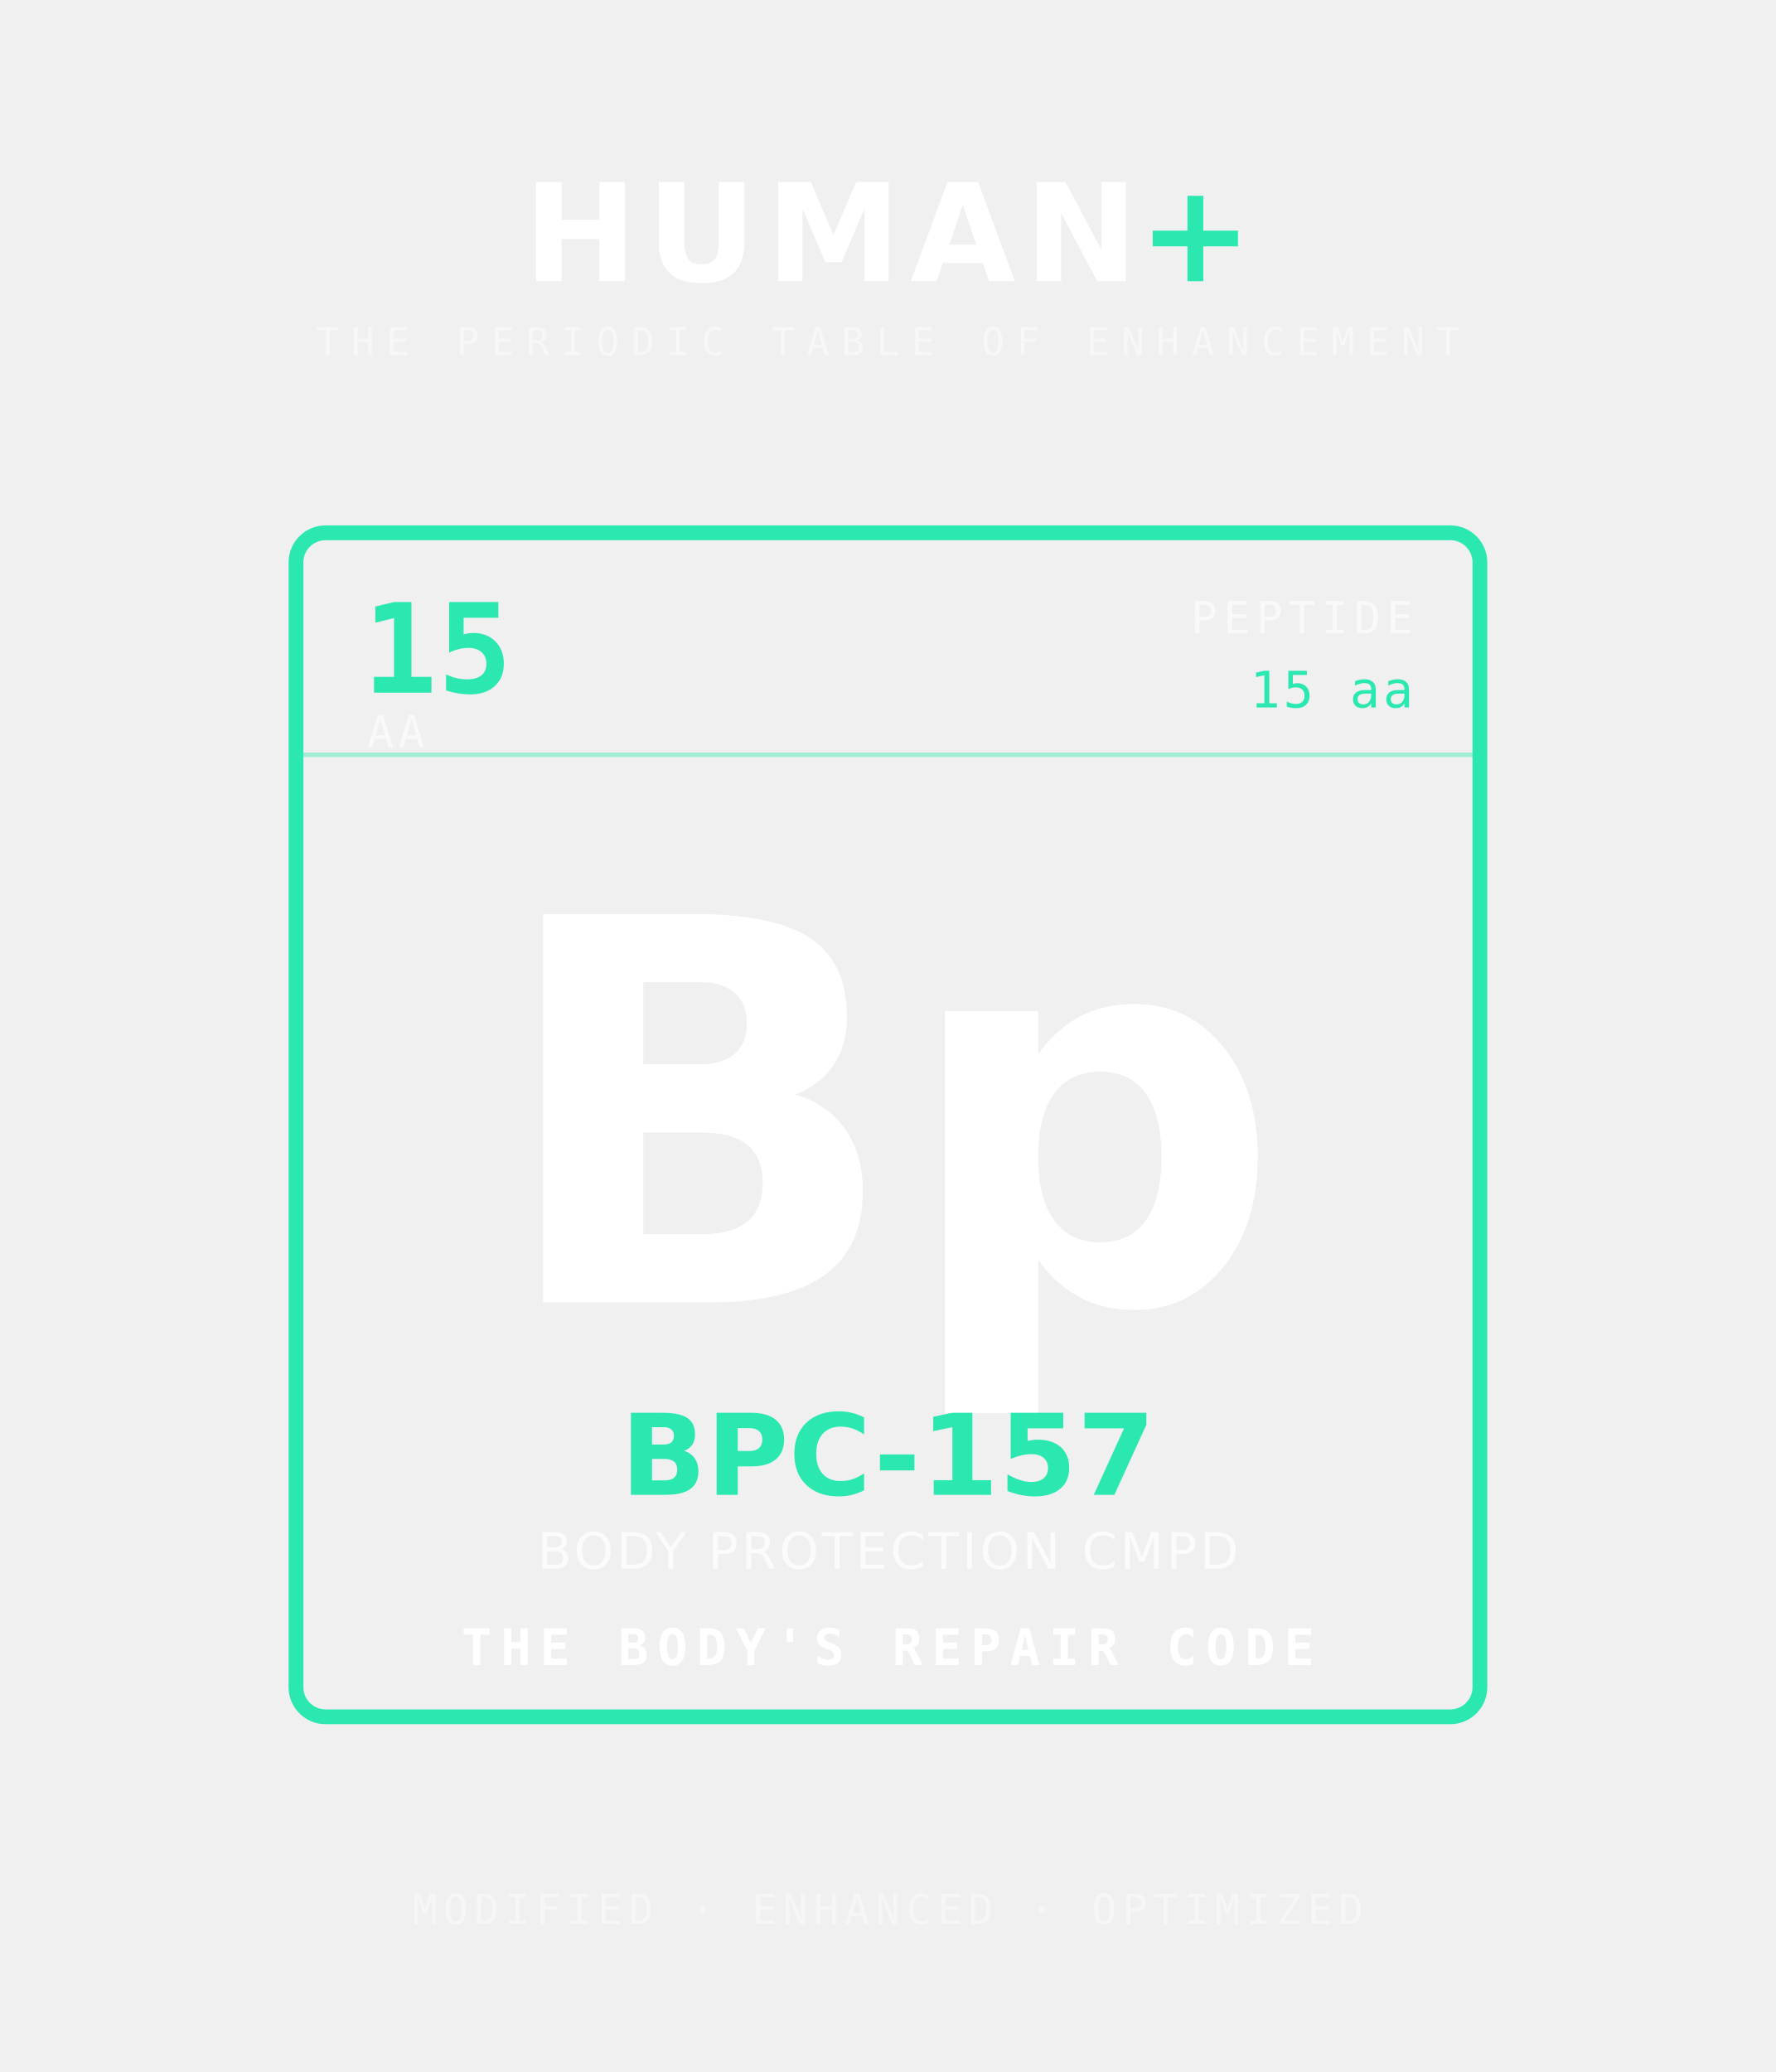
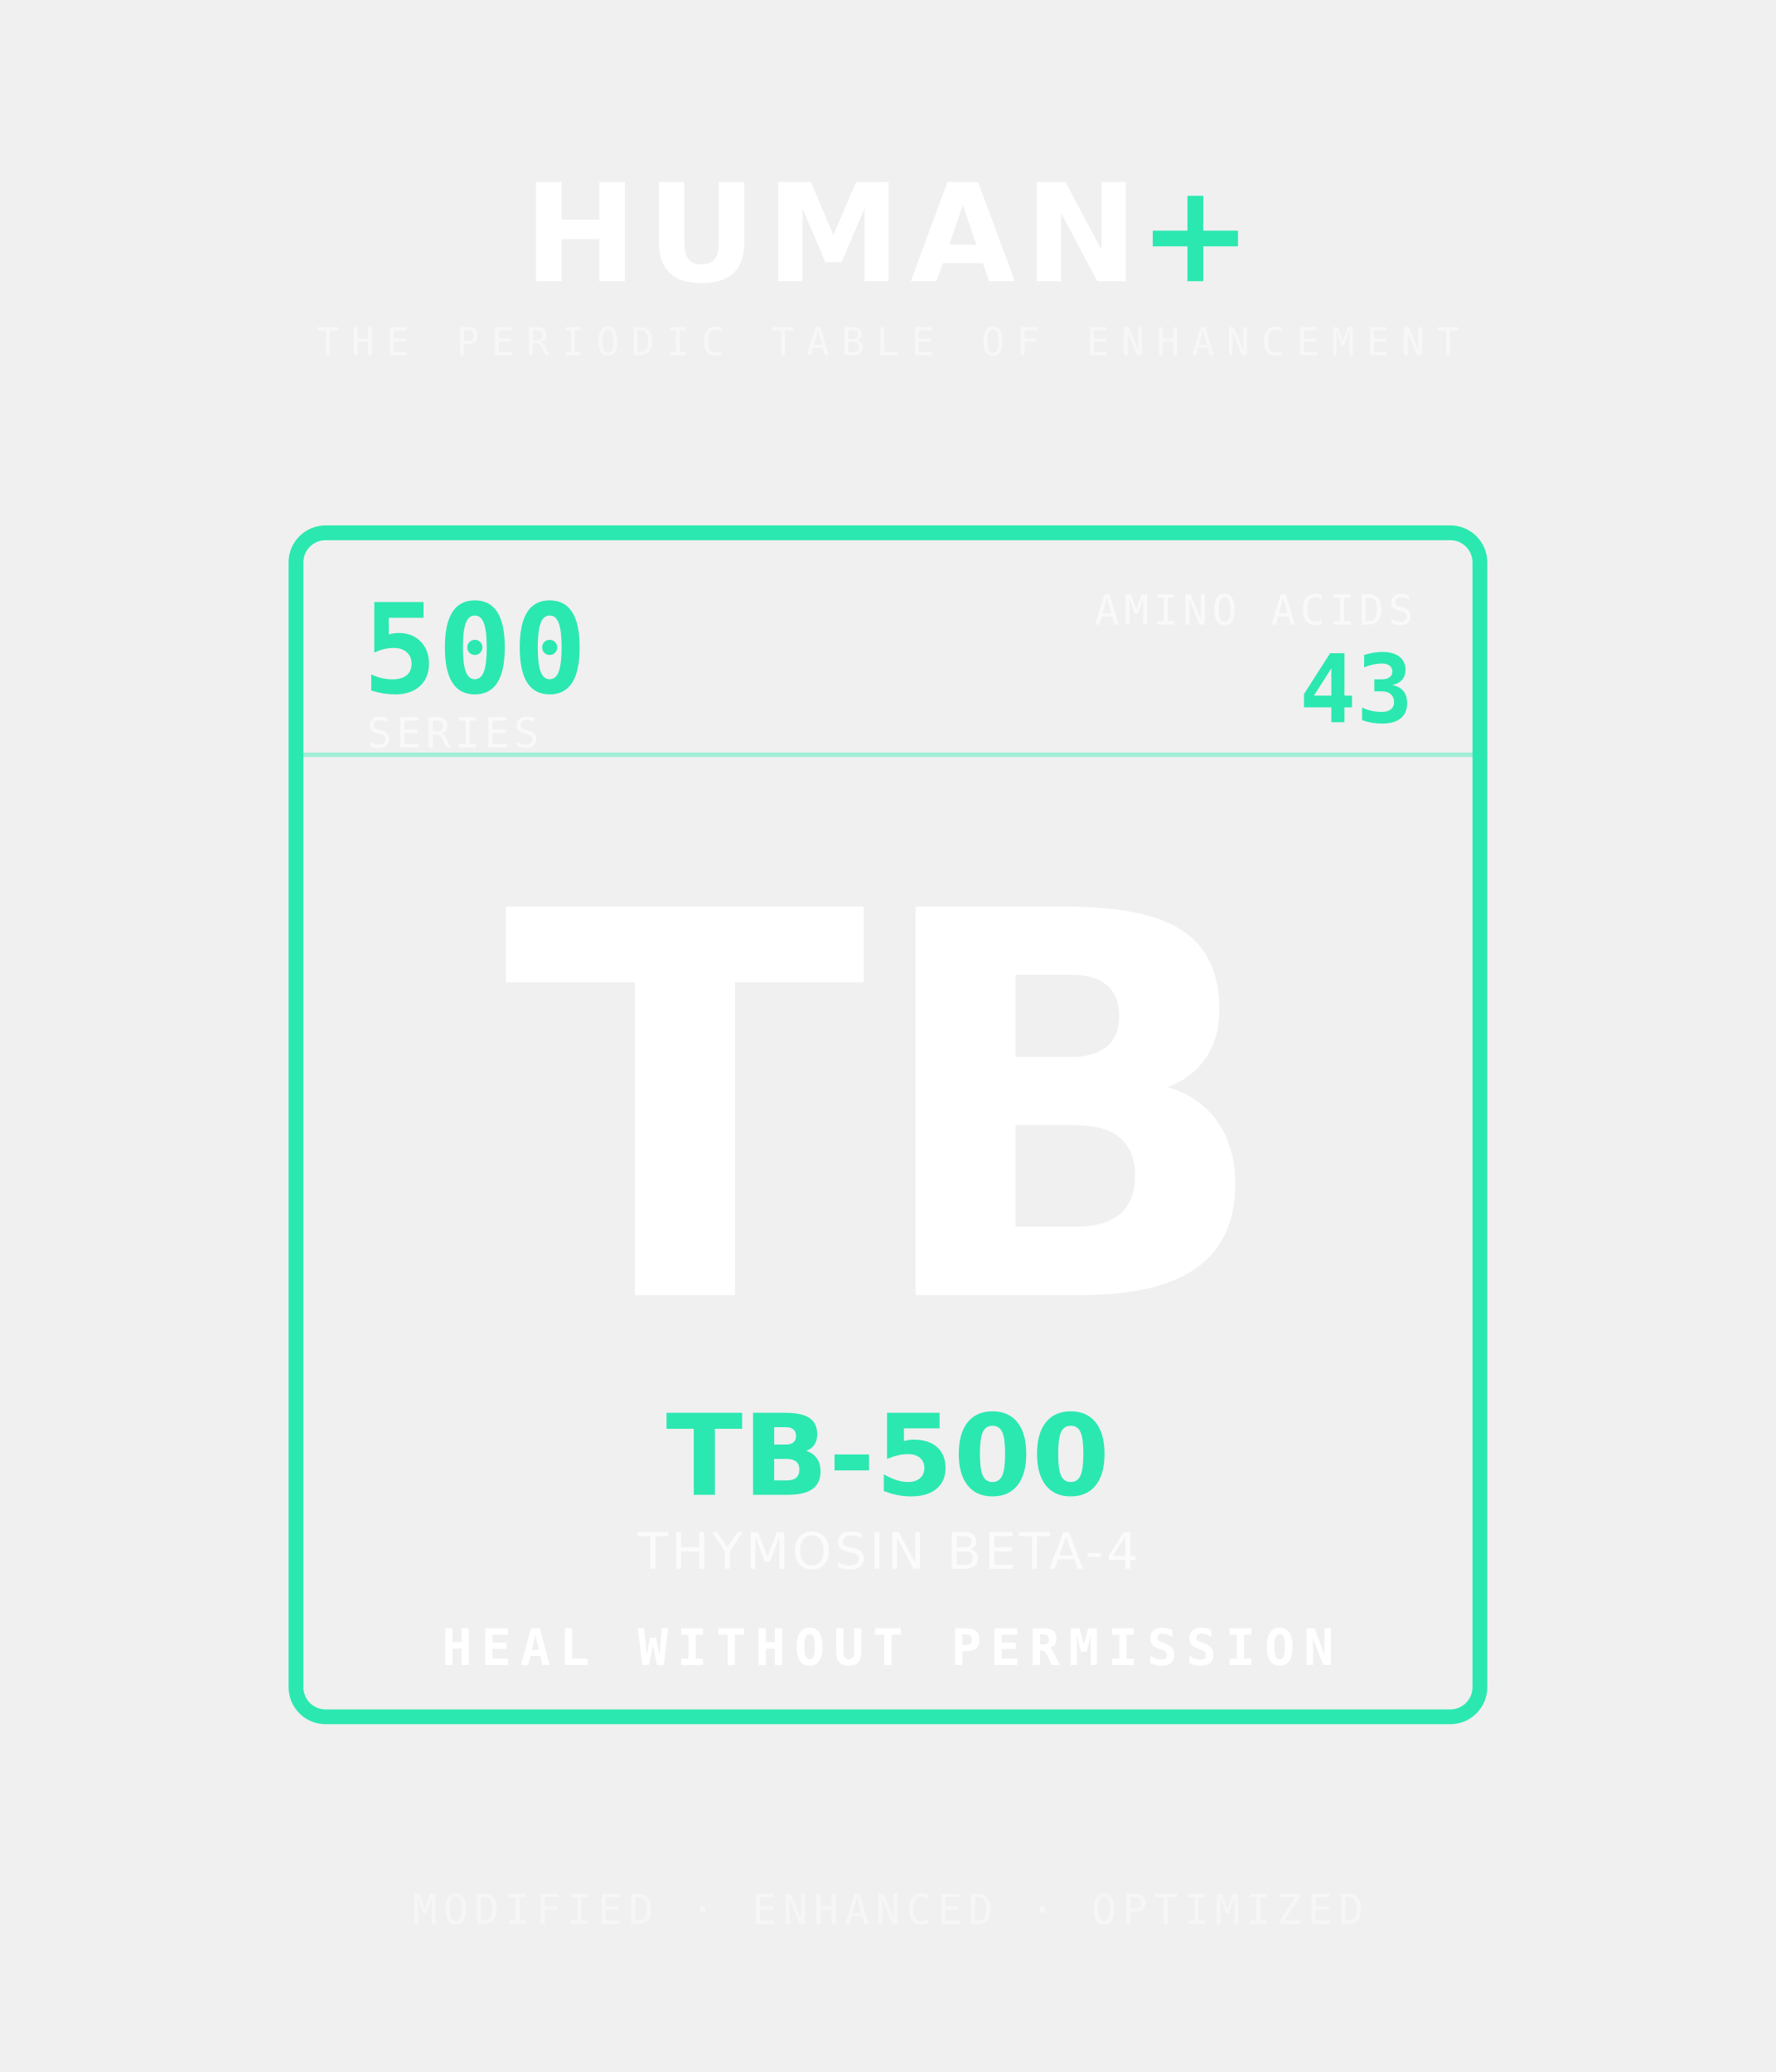
<svg xmlns="http://www.w3.org/2000/svg" viewBox="0 0 1200 1400" width="1200" height="1400">
  <text x="600" y="190" font-family="DejaVu Sans, Liberation Sans, Arial, sans-serif" font-size="92" font-weight="800" text-anchor="middle" letter-spacing="6" fill="#FFFFFF">HUMAN<tspan fill="#2BE8B0">+</tspan>
  </text>
  <text x="600" y="240" font-family="DejaVu Sans Mono, Liberation Mono, monospace" font-size="26" text-anchor="middle" letter-spacing="8" fill="#FFFFFF" fill-opacity="0.45">THE PERIODIC TABLE OF ENHANCEMENT</text>
  <rect x="200" y="360" width="800" height="800" rx="20" fill="none" stroke="#2BE8B0" stroke-width="10" />
  <line x1="200" y1="510" x2="1000" y2="510" stroke="#2BE8B0" stroke-width="3" stroke-opacity="0.4" />
-   <text x="245" y="468" font-family="DejaVu Sans Mono, Liberation Mono, monospace" font-size="84" font-weight="700" fill="#2BE8B0">15</text>
-   <text x="248" y="505" font-family="DejaVu Sans Mono, Liberation Mono, monospace" font-size="30" letter-spacing="3" fill="#FFFFFF" fill-opacity="0.6">AA</text>
-   <text x="955" y="428" font-family="DejaVu Sans Mono, Liberation Mono, monospace" font-size="30" letter-spacing="4" text-anchor="end" fill="#FFFFFF" fill-opacity="0.6">PEPTIDE</text>
-   <text x="955" y="478" font-family="DejaVu Sans Mono, Liberation Mono, monospace" font-size="34" letter-spacing="2" text-anchor="end" fill="#2BE8B0">15 aa</text>
-   <text x="600.0" y="880" font-family="DejaVu Sans, Liberation Sans, Arial, sans-serif" font-size="360" font-weight="800" text-anchor="middle" fill="#FFFFFF">Bp</text>
-   <text x="600.0" y="1010" font-family="DejaVu Sans, Liberation Sans, Arial, sans-serif" font-size="76" font-weight="800" text-anchor="middle" fill="#2BE8B0">BPC-157</text>
-   <text x="600.0" y="1060" font-family="DejaVu Sans, Liberation Sans, Arial, sans-serif" font-size="34" letter-spacing="2" text-anchor="middle" fill="#FFFFFF" fill-opacity="0.7">BODY PROTECTION CMPD</text>
-   <text x="600.0" y="1125" font-family="DejaVu Sans Mono, Liberation Mono, monospace" font-size="34" font-weight="700" letter-spacing="6" text-anchor="middle" fill="#FFFFFF">THE BODY'S REPAIR CODE</text>
+   <text x="245" y="468" font-family="DejaVu Sans Mono, Liberation Mono, monospace" font-size="84" font-weight="700" fill="#2BE8B0">500</text>
+   <text x="248" y="505" font-family="DejaVu Sans Mono, Liberation Mono, monospace" font-size="28" letter-spacing="3" fill="#FFFFFF" fill-opacity="0.6">SERIES</text>
+   <text x="955" y="422" font-family="DejaVu Sans Mono, Liberation Mono, monospace" font-size="28" letter-spacing="3" text-anchor="end" fill="#FFFFFF" fill-opacity="0.6">AMINO ACIDS</text>
+   <text x="955" y="488" font-family="DejaVu Sans Mono, Liberation Mono, monospace" font-size="64" font-weight="700" text-anchor="end" fill="#2BE8B0">43</text>
+   <text x="600.0" y="875" font-family="DejaVu Sans, Liberation Sans, Arial, sans-serif" font-size="360" font-weight="800" text-anchor="middle" fill="#FFFFFF">TB</text>
+   <text x="600.0" y="1010" font-family="DejaVu Sans, Liberation Sans, Arial, sans-serif" font-size="76" font-weight="800" text-anchor="middle" fill="#2BE8B0">TB-500</text>
+   <text x="600.0" y="1060" font-family="DejaVu Sans, Liberation Sans, Arial, sans-serif" font-size="34" letter-spacing="2" text-anchor="middle" fill="#FFFFFF" fill-opacity="0.7">THYMOSIN BETA-4</text>
+   <text x="600.0" y="1125" font-family="DejaVu Sans Mono, Liberation Mono, monospace" font-size="34" font-weight="700" letter-spacing="6" text-anchor="middle" fill="#FFFFFF">HEAL WITHOUT PERMISSION</text>
  <text x="600" y="1300" font-family="DejaVu Sans Mono, Liberation Mono, monospace" font-size="28" letter-spacing="4" text-anchor="middle" fill="#FFFFFF" fill-opacity="0.4">MODIFIED · ENHANCED · OPTIMIZED</text>
</svg>
